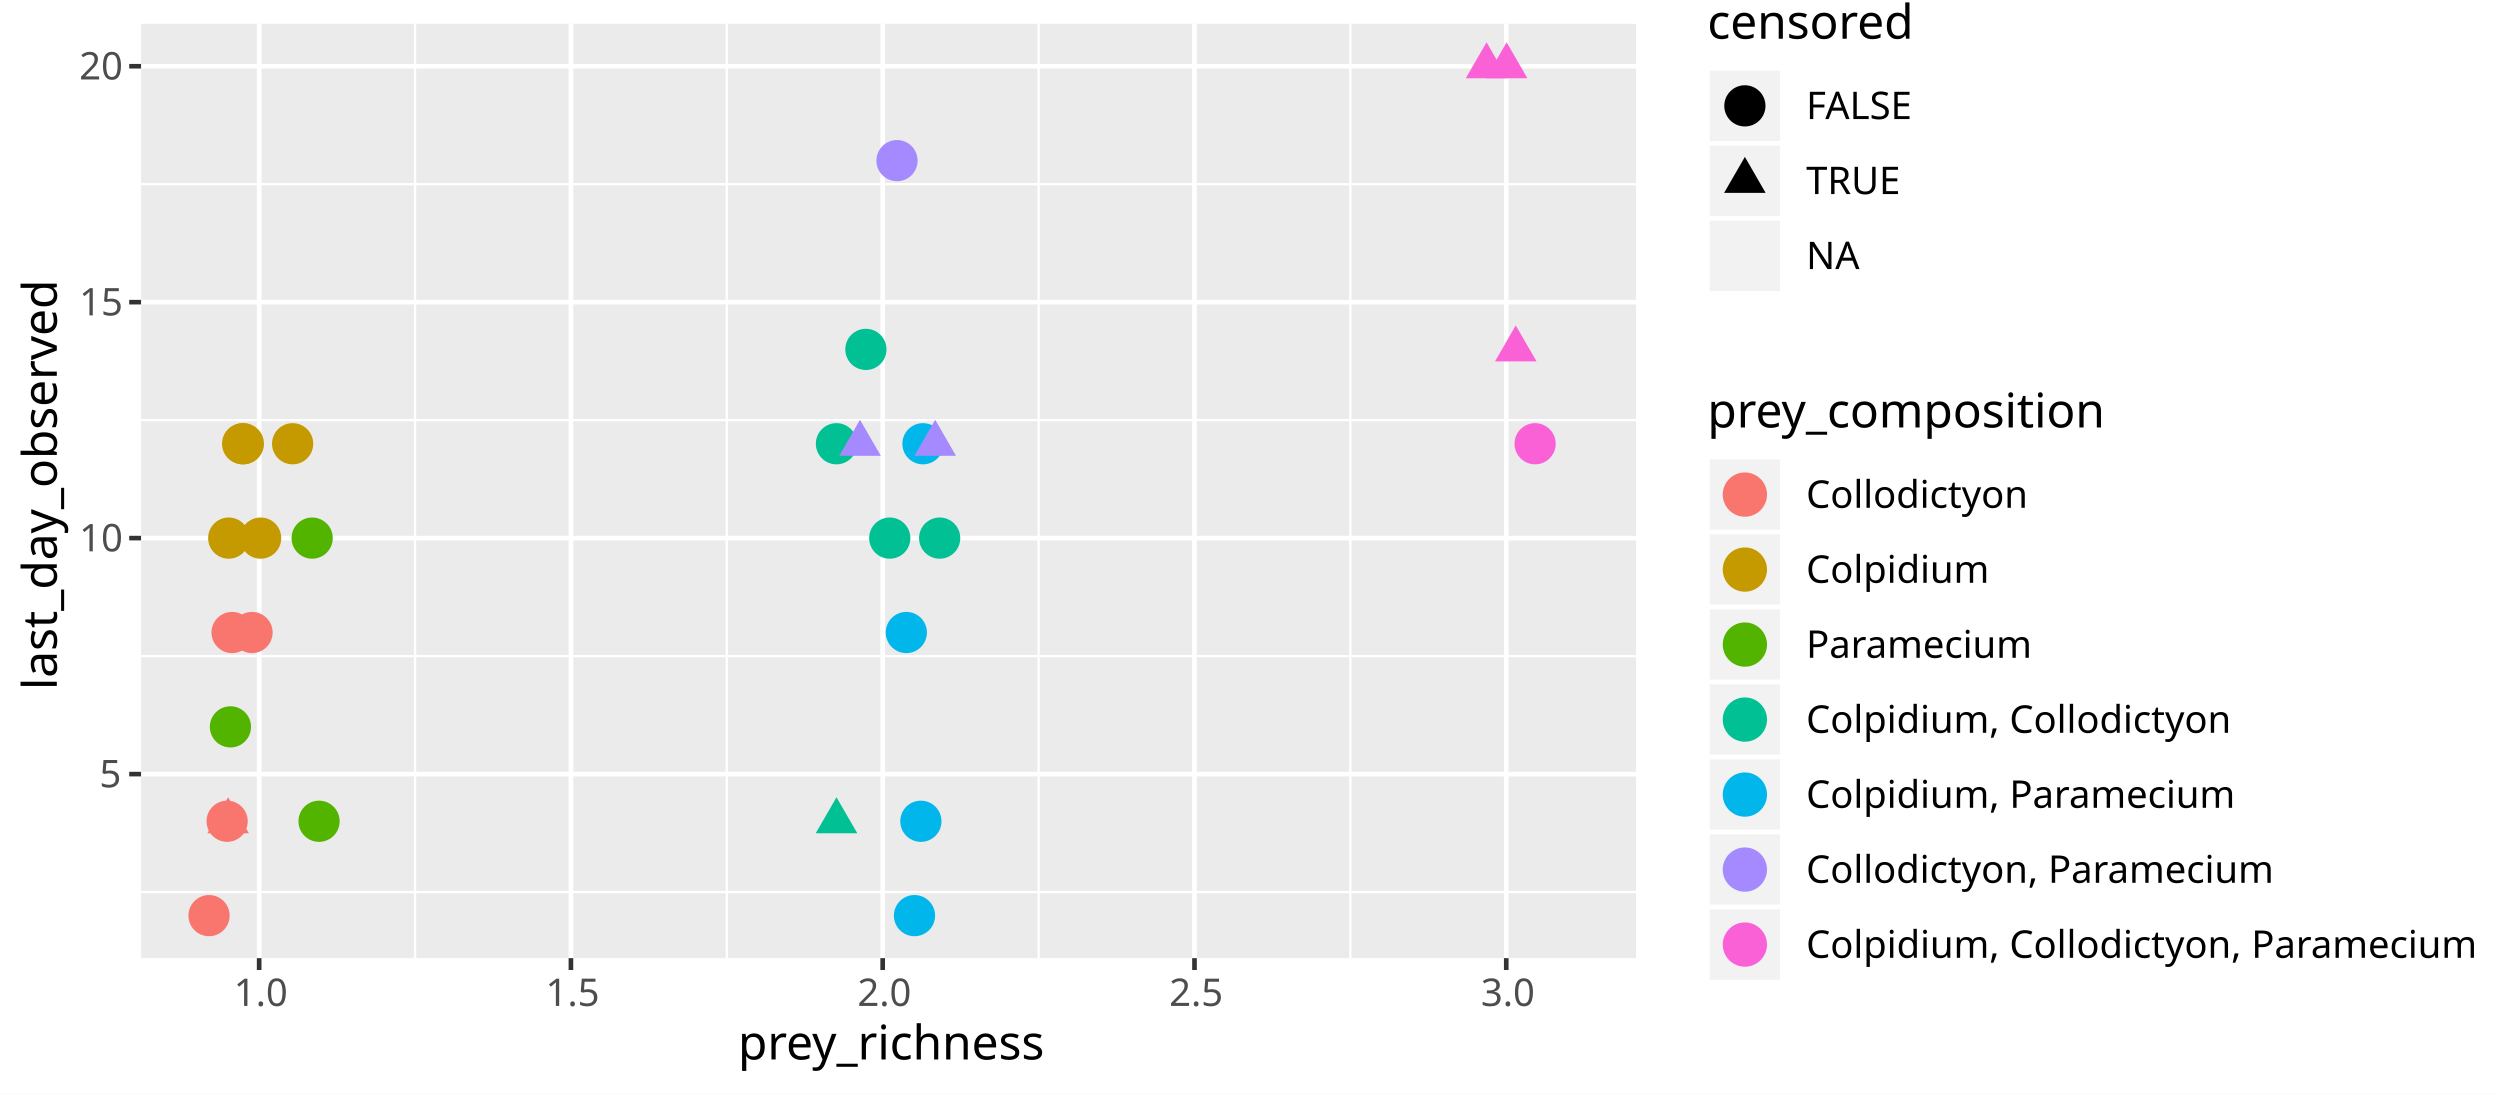
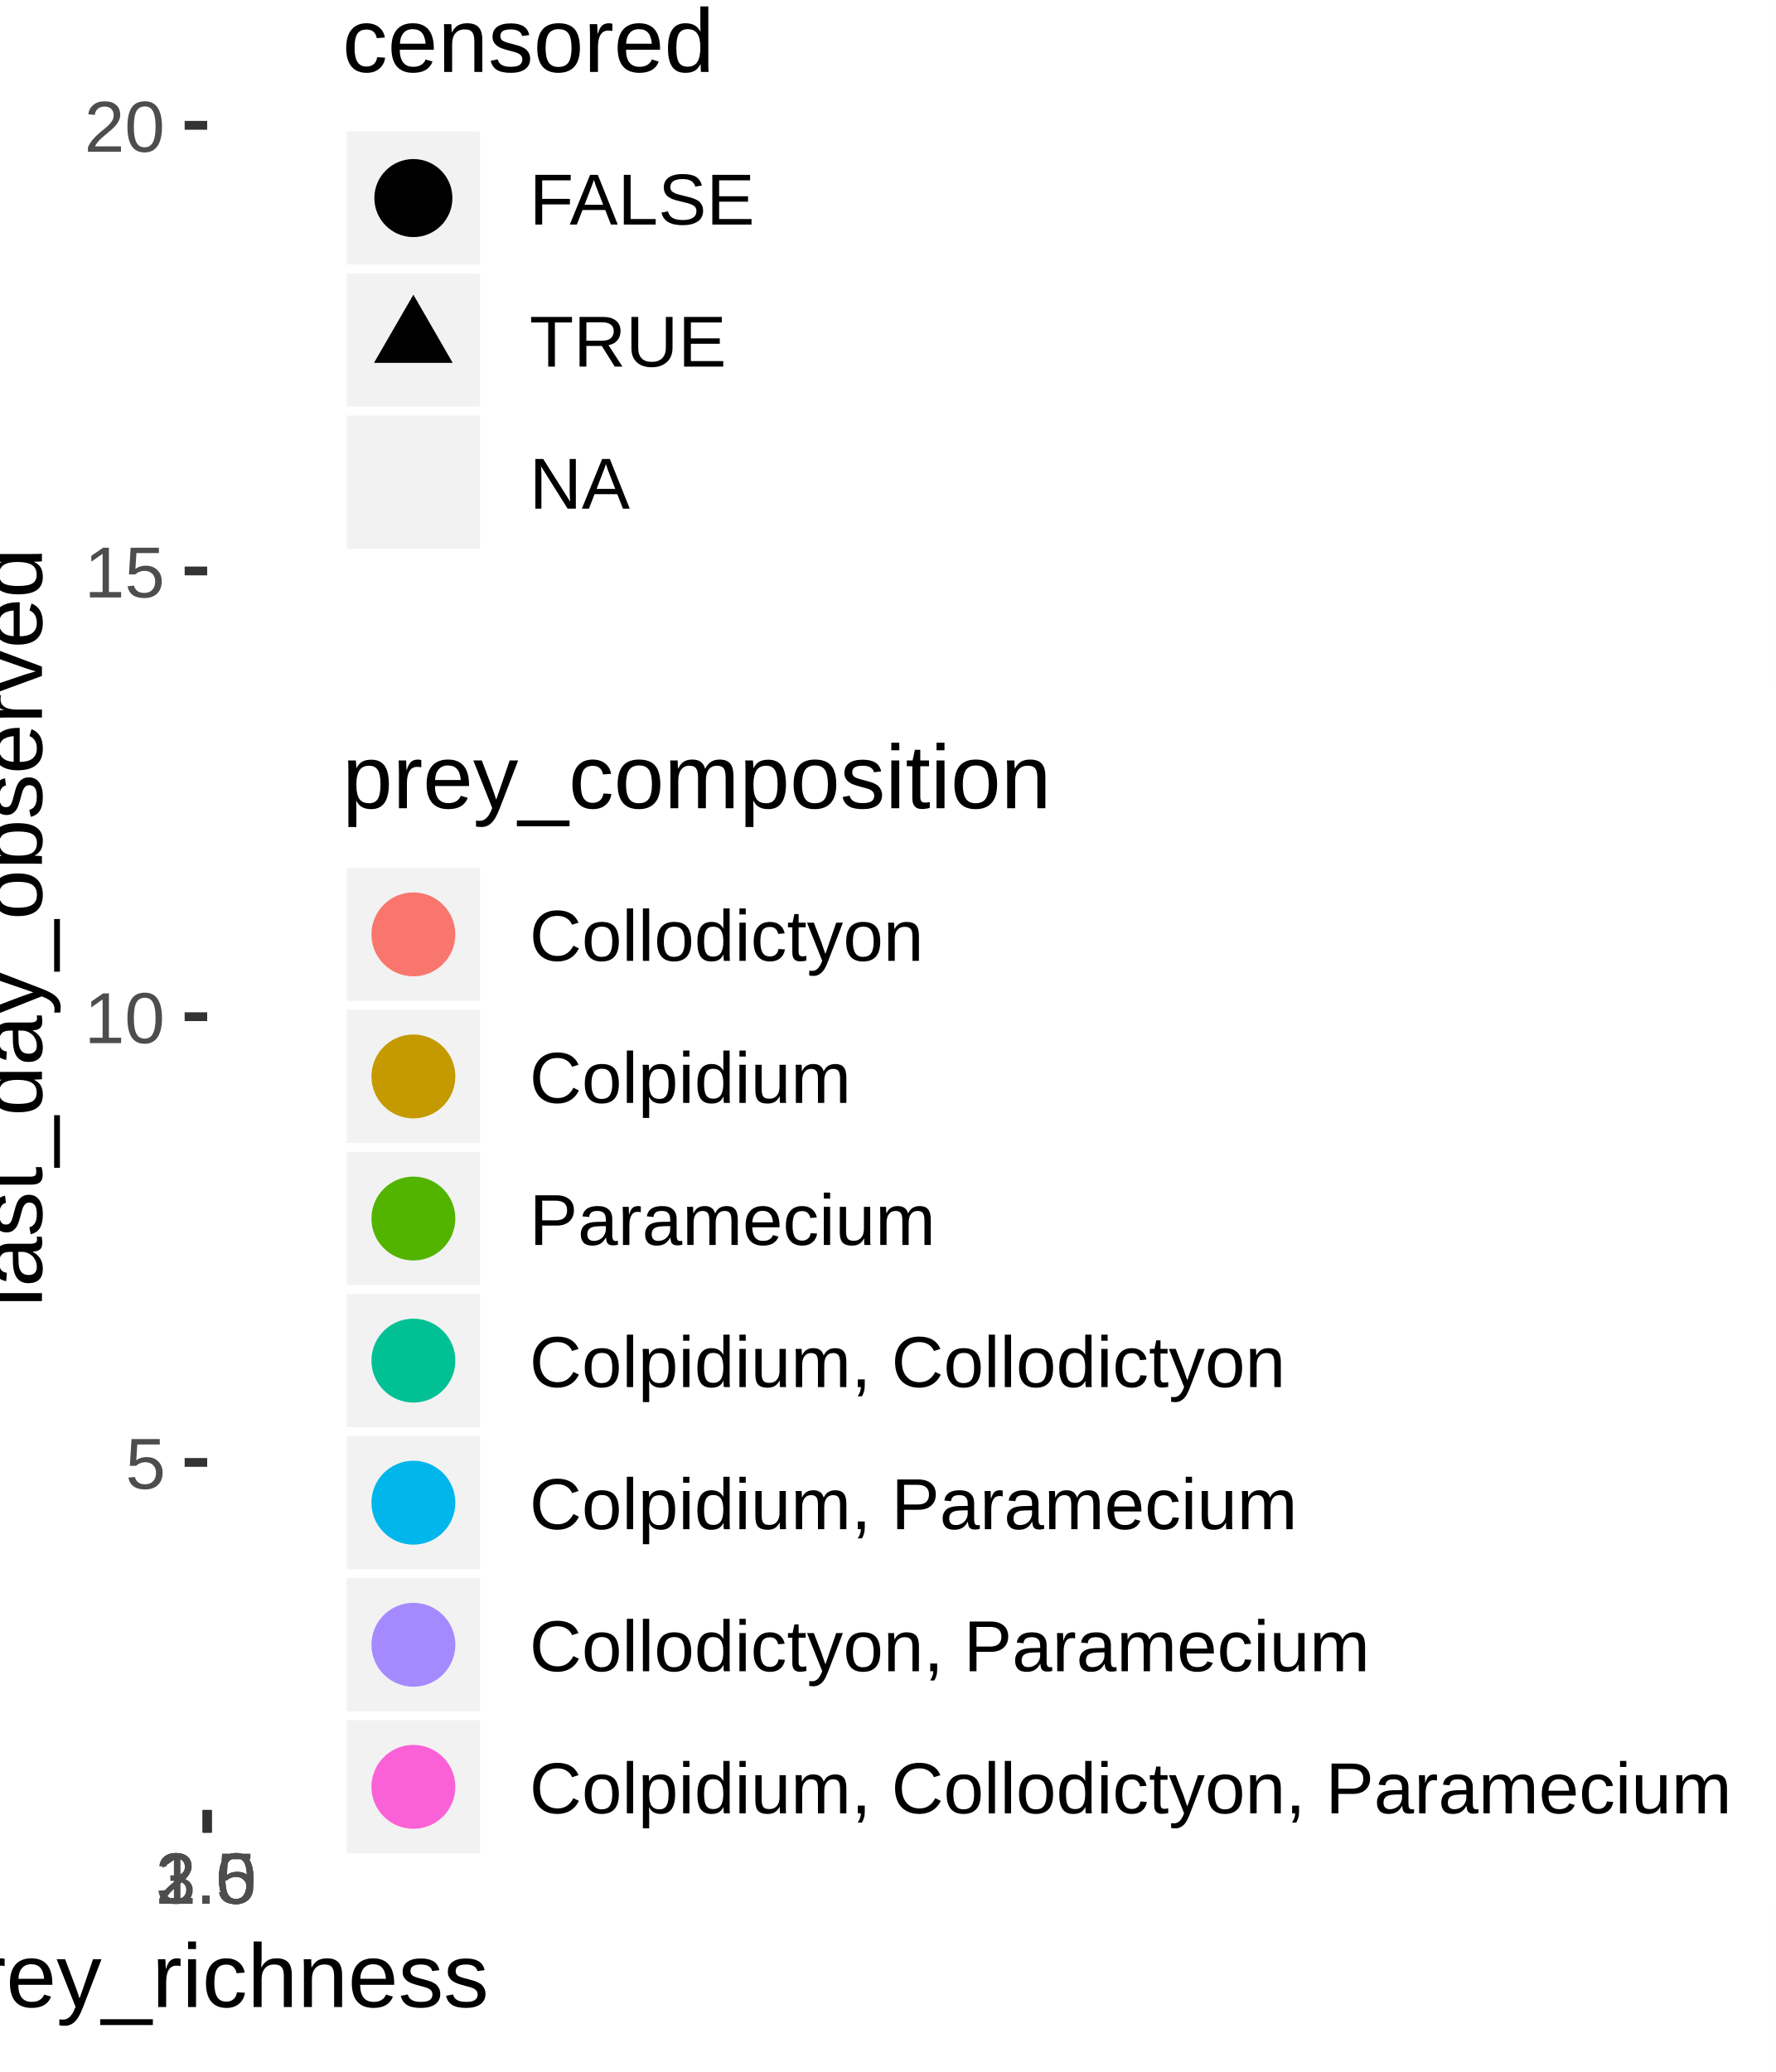
- <svg xmlns="http://www.w3.org/2000/svg" viewBox="0 0 576.00 252.00">
+ <svg xmlns="http://www.w3.org/2000/svg" viewBox="0 0 216.00 252.00">
  <defs>
    <style type="text/css">
    line, polyline, polygon, path, rect, circle {
      fill: none;
      stroke: #000000;
      stroke-linecap: round;
      stroke-linejoin: round;
      stroke-miterlimit: 10.00;
    }
  </style>
  </defs>
  <rect width="100%" height="100%" style="stroke: none; fill: #FFFFFF;" />
-   <rect x="0.00" y="0.00" width="576.00" height="252.00" style="stroke-width: 1.07; stroke: none;" />
+   <rect x="-8.26" y="0.00" width="232.52" height="252.00" style="stroke-width: 1.07; stroke: none;" />
  <defs>
-     <clipPath id="cpMzIuNTB8Mzc2Ljk0fDIyMC43NXw1LjQ4">
-       <rect x="32.50" y="5.48" width="344.43" height="215.27" />
+     <clipPath id="cpMjUuMjB8MjUuMjB8MjIwLjE0fDUuNDg=">
+       <rect x="25.20" y="5.48" width="0.00" height="214.66" />
    </clipPath>
  </defs>
-   <rect x="32.50" y="5.48" width="344.43" height="215.27" style="stroke-width: 1.07; stroke: none; fill: #EBEBEB;" clip-path="url(#cpMzIuNTB8Mzc2Ljk0fDIyMC43NXw1LjQ4)" />
-   <polyline points="32.50,205.53 376.94,205.53 " style="stroke-width: 0.53; stroke: #FFFFFF; stroke-linecap: butt;" clip-path="url(#cpMzIuNTB8Mzc2Ljk0fDIyMC43NXw1LjQ4)" />
-   <polyline points="32.50,151.17 376.94,151.17 " style="stroke-width: 0.53; stroke: #FFFFFF; stroke-linecap: butt;" clip-path="url(#cpMzIuNTB8Mzc2Ljk0fDIyMC43NXw1LjQ4)" />
-   <polyline points="32.50,96.80 376.94,96.80 " style="stroke-width: 0.53; stroke: #FFFFFF; stroke-linecap: butt;" clip-path="url(#cpMzIuNTB8Mzc2Ljk0fDIyMC43NXw1LjQ4)" />
-   <polyline points="32.50,42.44 376.94,42.44 " style="stroke-width: 0.53; stroke: #FFFFFF; stroke-linecap: butt;" clip-path="url(#cpMzIuNTB8Mzc2Ljk0fDIyMC43NXw1LjQ4)" />
-   <polyline points="95.63,220.75 95.63,5.48 " style="stroke-width: 0.53; stroke: #FFFFFF; stroke-linecap: butt;" clip-path="url(#cpMzIuNTB8Mzc2Ljk0fDIyMC43NXw1LjQ4)" />
-   <polyline points="167.46,220.75 167.46,5.48 " style="stroke-width: 0.53; stroke: #FFFFFF; stroke-linecap: butt;" clip-path="url(#cpMzIuNTB8Mzc2Ljk0fDIyMC43NXw1LjQ4)" />
-   <polyline points="239.29,220.75 239.29,5.48 " style="stroke-width: 0.53; stroke: #FFFFFF; stroke-linecap: butt;" clip-path="url(#cpMzIuNTB8Mzc2Ljk0fDIyMC43NXw1LjQ4)" />
-   <polyline points="311.12,220.75 311.12,5.48 " style="stroke-width: 0.53; stroke: #FFFFFF; stroke-linecap: butt;" clip-path="url(#cpMzIuNTB8Mzc2Ljk0fDIyMC43NXw1LjQ4)" />
-   <polyline points="32.50,178.35 376.94,178.35 " style="stroke-width: 1.07; stroke: #FFFFFF; stroke-linecap: butt;" clip-path="url(#cpMzIuNTB8Mzc2Ljk0fDIyMC43NXw1LjQ4)" />
-   <polyline points="32.50,123.98 376.94,123.98 " style="stroke-width: 1.07; stroke: #FFFFFF; stroke-linecap: butt;" clip-path="url(#cpMzIuNTB8Mzc2Ljk0fDIyMC43NXw1LjQ4)" />
-   <polyline points="32.50,69.62 376.94,69.62 " style="stroke-width: 1.07; stroke: #FFFFFF; stroke-linecap: butt;" clip-path="url(#cpMzIuNTB8Mzc2Ljk0fDIyMC43NXw1LjQ4)" />
-   <polyline points="32.50,15.26 376.94,15.26 " style="stroke-width: 1.07; stroke: #FFFFFF; stroke-linecap: butt;" clip-path="url(#cpMzIuNTB8Mzc2Ljk0fDIyMC43NXw1LjQ4)" />
-   <polyline points="59.71,220.75 59.71,5.48 " style="stroke-width: 1.07; stroke: #FFFFFF; stroke-linecap: butt;" clip-path="url(#cpMzIuNTB8Mzc2Ljk0fDIyMC43NXw1LjQ4)" />
-   <polyline points="131.54,220.75 131.54,5.48 " style="stroke-width: 1.07; stroke: #FFFFFF; stroke-linecap: butt;" clip-path="url(#cpMzIuNTB8Mzc2Ljk0fDIyMC43NXw1LjQ4)" />
-   <polyline points="203.37,220.75 203.37,5.48 " style="stroke-width: 1.07; stroke: #FFFFFF; stroke-linecap: butt;" clip-path="url(#cpMzIuNTB8Mzc2Ljk0fDIyMC43NXw1LjQ4)" />
-   <polyline points="275.21,220.75 275.21,5.48 " style="stroke-width: 1.07; stroke: #FFFFFF; stroke-linecap: butt;" clip-path="url(#cpMzIuNTB8Mzc2Ljk0fDIyMC43NXw1LjQ4)" />
-   <polyline points="347.04,220.75 347.04,5.48 " style="stroke-width: 1.07; stroke: #FFFFFF; stroke-linecap: butt;" clip-path="url(#cpMzIuNTB8Mzc2Ljk0fDIyMC43NXw1LjQ4)" />
-   <circle cx="53.47" cy="145.73" r="3.56pt" style="stroke-width: 0.71; stroke: none; fill: #F8766D;" clip-path="url(#cpMzIuNTB8Mzc2Ljk0fDIyMC43NXw1LjQ4)" />
-   <circle cx="58.07" cy="145.73" r="3.56pt" style="stroke-width: 0.71; stroke: none; fill: #F8766D;" clip-path="url(#cpMzIuNTB8Mzc2Ljk0fDIyMC43NXw1LjQ4)" />
-   <circle cx="52.33" cy="189.22" r="3.56pt" style="stroke-width: 0.71; stroke: none; fill: #F8766D;" clip-path="url(#cpMzIuNTB8Mzc2Ljk0fDIyMC43NXw1LjQ4)" />
-   <circle cx="48.16" cy="210.96" r="3.56pt" style="stroke-width: 0.71; stroke: none; fill: #F8766D;" clip-path="url(#cpMzIuNTB8Mzc2Ljk0fDIyMC43NXw1LjQ4)" />
-   <polygon points="52.56,183.69 57.34,191.98 47.77,191.98 " style="stroke-width: 0.71; stroke: none; fill: #F8766D;" clip-path="url(#cpMzIuNTB8Mzc2Ljk0fDIyMC43NXw1LjQ4)" />
-   <circle cx="52.70" cy="123.98" r="3.56pt" style="stroke-width: 0.71; stroke: none; fill: #C49A00;" clip-path="url(#cpMzIuNTB8Mzc2Ljk0fDIyMC43NXw1LjQ4)" />
-   <circle cx="60.05" cy="123.98" r="3.56pt" style="stroke-width: 0.71; stroke: none; fill: #C49A00;" clip-path="url(#cpMzIuNTB8Mzc2Ljk0fDIyMC43NXw1LjQ4)" />
-   <circle cx="67.42" cy="102.24" r="3.56pt" style="stroke-width: 0.71; stroke: none; fill: #C49A00;" clip-path="url(#cpMzIuNTB8Mzc2Ljk0fDIyMC43NXw1LjQ4)" />
-   <circle cx="56.07" cy="102.24" r="3.56pt" style="stroke-width: 0.71; stroke: none; fill: #C49A00;" clip-path="url(#cpMzIuNTB8Mzc2Ljk0fDIyMC43NXw1LjQ4)" />
-   <circle cx="55.90" cy="102.24" r="3.56pt" style="stroke-width: 0.71; stroke: none; fill: #C49A00;" clip-path="url(#cpMzIuNTB8Mzc2Ljk0fDIyMC43NXw1LjQ4)" />
-   <circle cx="73.51" cy="189.22" r="3.56pt" style="stroke-width: 0.71; stroke: none; fill: #53B400;" clip-path="url(#cpMzIuNTB8Mzc2Ljk0fDIyMC43NXw1LjQ4)" />
-   <circle cx="53.09" cy="167.47" r="3.56pt" style="stroke-width: 0.71; stroke: none; fill: #53B400;" clip-path="url(#cpMzIuNTB8Mzc2Ljk0fDIyMC43NXw1LjQ4)" />
-   <circle cx="71.92" cy="123.98" r="3.56pt" style="stroke-width: 0.71; stroke: none; fill: #53B400;" clip-path="url(#cpMzIuNTB8Mzc2Ljk0fDIyMC43NXw1LjQ4)" />
-   <circle cx="216.50" cy="123.98" r="3.56pt" style="stroke-width: 0.71; stroke: none; fill: #00C094;" clip-path="url(#cpMzIuNTB8Mzc2Ljk0fDIyMC43NXw1LjQ4)" />
-   <circle cx="205.00" cy="123.98" r="3.56pt" style="stroke-width: 0.71; stroke: none; fill: #00C094;" clip-path="url(#cpMzIuNTB8Mzc2Ljk0fDIyMC43NXw1LjQ4)" />
-   <polygon points="192.73,183.69 197.52,191.98 187.94,191.98 " style="stroke-width: 0.71; stroke: none; fill: #00C094;" clip-path="url(#cpMzIuNTB8Mzc2Ljk0fDIyMC43NXw1LjQ4)" />
-   <circle cx="199.50" cy="80.50" r="3.56pt" style="stroke-width: 0.71; stroke: none; fill: #00C094;" clip-path="url(#cpMzIuNTB8Mzc2Ljk0fDIyMC43NXw1LjQ4)" />
-   <circle cx="192.72" cy="102.24" r="3.56pt" style="stroke-width: 0.71; stroke: none; fill: #00C094;" clip-path="url(#cpMzIuNTB8Mzc2Ljk0fDIyMC43NXw1LjQ4)" />
-   <circle cx="208.82" cy="145.73" r="3.56pt" style="stroke-width: 0.71; stroke: none; fill: #00B6EB;" clip-path="url(#cpMzIuNTB8Mzc2Ljk0fDIyMC43NXw1LjQ4)" />
-   <circle cx="212.17" cy="189.22" r="3.56pt" style="stroke-width: 0.71; stroke: none; fill: #00B6EB;" clip-path="url(#cpMzIuNTB8Mzc2Ljk0fDIyMC43NXw1LjQ4)" />
-   <circle cx="210.70" cy="210.96" r="3.56pt" style="stroke-width: 0.71; stroke: none; fill: #00B6EB;" clip-path="url(#cpMzIuNTB8Mzc2Ljk0fDIyMC43NXw1LjQ4)" />
-   <circle cx="212.65" cy="102.24" r="3.56pt" style="stroke-width: 0.71; stroke: none; fill: #00B6EB;" clip-path="url(#cpMzIuNTB8Mzc2Ljk0fDIyMC43NXw1LjQ4)" />
-   <polygon points="198.15,96.71 202.94,105.01 193.36,105.01 " style="stroke-width: 0.71; stroke: none; fill: #A58AFF;" clip-path="url(#cpMzIuNTB8Mzc2Ljk0fDIyMC43NXw1LjQ4)" />
-   <polygon points="215.47,96.71 220.26,105.01 210.68,105.01 " style="stroke-width: 0.71; stroke: none; fill: #A58AFF;" clip-path="url(#cpMzIuNTB8Mzc2Ljk0fDIyMC43NXw1LjQ4)" />
-   <circle cx="206.67" cy="37.01" r="3.56pt" style="stroke-width: 0.71; stroke: none; fill: #A58AFF;" clip-path="url(#cpMzIuNTB8Mzc2Ljk0fDIyMC43NXw1LjQ4)" />
-   <circle cx="353.69" cy="102.24" r="3.56pt" style="stroke-width: 0.71; stroke: none; fill: #FB61D7;" clip-path="url(#cpMzIuNTB8Mzc2Ljk0fDIyMC43NXw1LjQ4)" />
-   <polygon points="349.23,74.97 354.02,83.26 344.45,83.26 " style="stroke-width: 0.71; stroke: none; fill: #FB61D7;" clip-path="url(#cpMzIuNTB8Mzc2Ljk0fDIyMC43NXw1LjQ4)" />
-   <polygon points="342.50,9.74 347.29,18.03 337.71,18.03 " style="stroke-width: 0.71; stroke: none; fill: #FB61D7;" clip-path="url(#cpMzIuNTB8Mzc2Ljk0fDIyMC43NXw1LjQ4)" />
-   <polygon points="347.13,9.74 351.92,18.03 342.34,18.03 " style="stroke-width: 0.71; stroke: none; fill: #FB61D7;" clip-path="url(#cpMzIuNTB8Mzc2Ljk0fDIyMC43NXw1LjQ4)" />
+   <rect x="25.20" y="5.48" width="0.00" height="214.66" style="stroke-width: 1.07; stroke: none; fill: #EBEBEB;" clip-path="url(#cpMjUuMjB8MjUuMjB8MjIwLjE0fDUuNDg=)" />
+   <polyline points="25.20,204.96 25.20,204.96 " style="stroke-width: 0.53; stroke: #FFFFFF; stroke-linecap: butt;" clip-path="url(#cpMjUuMjB8MjUuMjB8MjIwLjE0fDUuNDg=)" />
+   <polyline points="25.20,150.75 25.20,150.75 " style="stroke-width: 0.53; stroke: #FFFFFF; stroke-linecap: butt;" clip-path="url(#cpMjUuMjB8MjUuMjB8MjIwLjE0fDUuNDg=)" />
+   <polyline points="25.20,96.55 25.20,96.55 " style="stroke-width: 0.53; stroke: #FFFFFF; stroke-linecap: butt;" clip-path="url(#cpMjUuMjB8MjUuMjB8MjIwLjE0fDUuNDg=)" />
+   <polyline points="25.20,42.34 25.20,42.34 " style="stroke-width: 0.53; stroke: #FFFFFF; stroke-linecap: butt;" clip-path="url(#cpMjUuMjB8MjUuMjB8MjIwLjE0fDUuNDg=)" />
+   <polyline points="25.20,220.14 25.20,5.48 " style="stroke-width: 0.53; stroke: #FFFFFF; stroke-linecap: butt;" clip-path="url(#cpMjUuMjB8MjUuMjB8MjIwLjE0fDUuNDg=)" />
+   <polyline points="25.20,220.14 25.20,5.48 " style="stroke-width: 0.53; stroke: #FFFFFF; stroke-linecap: butt;" clip-path="url(#cpMjUuMjB8MjUuMjB8MjIwLjE0fDUuNDg=)" />
+   <polyline points="25.20,220.14 25.20,5.48 " style="stroke-width: 0.53; stroke: #FFFFFF; stroke-linecap: butt;" clip-path="url(#cpMjUuMjB8MjUuMjB8MjIwLjE0fDUuNDg=)" />
+   <polyline points="25.20,220.14 25.20,5.48 " style="stroke-width: 0.53; stroke: #FFFFFF; stroke-linecap: butt;" clip-path="url(#cpMjUuMjB8MjUuMjB8MjIwLjE0fDUuNDg=)" />
+   <polyline points="25.20,177.86 25.20,177.86 " style="stroke-width: 1.07; stroke: #FFFFFF; stroke-linecap: butt;" clip-path="url(#cpMjUuMjB8MjUuMjB8MjIwLjE0fDUuNDg=)" />
+   <polyline points="25.20,123.65 25.20,123.65 " style="stroke-width: 1.07; stroke: #FFFFFF; stroke-linecap: butt;" clip-path="url(#cpMjUuMjB8MjUuMjB8MjIwLjE0fDUuNDg=)" />
+   <polyline points="25.20,69.44 25.20,69.44 " style="stroke-width: 1.07; stroke: #FFFFFF; stroke-linecap: butt;" clip-path="url(#cpMjUuMjB8MjUuMjB8MjIwLjE0fDUuNDg=)" />
+   <polyline points="25.20,15.24 25.20,15.24 " style="stroke-width: 1.07; stroke: #FFFFFF; stroke-linecap: butt;" clip-path="url(#cpMjUuMjB8MjUuMjB8MjIwLjE0fDUuNDg=)" />
+   <polyline points="25.20,220.14 25.20,5.48 " style="stroke-width: 1.07; stroke: #FFFFFF; stroke-linecap: butt;" clip-path="url(#cpMjUuMjB8MjUuMjB8MjIwLjE0fDUuNDg=)" />
+   <polyline points="25.20,220.14 25.20,5.48 " style="stroke-width: 1.07; stroke: #FFFFFF; stroke-linecap: butt;" clip-path="url(#cpMjUuMjB8MjUuMjB8MjIwLjE0fDUuNDg=)" />
+   <polyline points="25.20,220.14 25.20,5.48 " style="stroke-width: 1.07; stroke: #FFFFFF; stroke-linecap: butt;" clip-path="url(#cpMjUuMjB8MjUuMjB8MjIwLjE0fDUuNDg=)" />
+   <polyline points="25.20,220.14 25.20,5.48 " style="stroke-width: 1.07; stroke: #FFFFFF; stroke-linecap: butt;" clip-path="url(#cpMjUuMjB8MjUuMjB8MjIwLjE0fDUuNDg=)" />
+   <polyline points="25.20,220.14 25.20,5.48 " style="stroke-width: 1.07; stroke: #FFFFFF; stroke-linecap: butt;" clip-path="url(#cpMjUuMjB8MjUuMjB8MjIwLjE0fDUuNDg=)" />
+   <circle cx="25.20" cy="145.33" r="3.56pt" style="stroke-width: 0.71; stroke: none; fill: #F8766D;" clip-path="url(#cpMjUuMjB8MjUuMjB8MjIwLjE0fDUuNDg=)" />
+   <circle cx="25.20" cy="145.33" r="3.56pt" style="stroke-width: 0.71; stroke: none; fill: #F8766D;" clip-path="url(#cpMjUuMjB8MjUuMjB8MjIwLjE0fDUuNDg=)" />
+   <circle cx="25.20" cy="188.70" r="3.56pt" style="stroke-width: 0.71; stroke: none; fill: #F8766D;" clip-path="url(#cpMjUuMjB8MjUuMjB8MjIwLjE0fDUuNDg=)" />
+   <circle cx="25.20" cy="210.38" r="3.56pt" style="stroke-width: 0.71; stroke: none; fill: #F8766D;" clip-path="url(#cpMjUuMjB8MjUuMjB8MjIwLjE0fDUuNDg=)" />
+   <polygon points="25.20,183.17 29.99,191.46 20.41,191.46 " style="stroke-width: 0.71; stroke: none; fill: #F8766D;" clip-path="url(#cpMjUuMjB8MjUuMjB8MjIwLjE0fDUuNDg=)" />
+   <circle cx="25.20" cy="123.65" r="3.56pt" style="stroke-width: 0.71; stroke: none; fill: #C49A00;" clip-path="url(#cpMjUuMjB8MjUuMjB8MjIwLjE0fDUuNDg=)" />
+   <circle cx="25.20" cy="123.65" r="3.56pt" style="stroke-width: 0.71; stroke: none; fill: #C49A00;" clip-path="url(#cpMjUuMjB8MjUuMjB8MjIwLjE0fDUuNDg=)" />
+   <circle cx="25.20" cy="101.97" r="3.56pt" style="stroke-width: 0.71; stroke: none; fill: #C49A00;" clip-path="url(#cpMjUuMjB8MjUuMjB8MjIwLjE0fDUuNDg=)" />
+   <circle cx="25.20" cy="101.97" r="3.56pt" style="stroke-width: 0.71; stroke: none; fill: #C49A00;" clip-path="url(#cpMjUuMjB8MjUuMjB8MjIwLjE0fDUuNDg=)" />
+   <circle cx="25.20" cy="101.97" r="3.56pt" style="stroke-width: 0.71; stroke: none; fill: #C49A00;" clip-path="url(#cpMjUuMjB8MjUuMjB8MjIwLjE0fDUuNDg=)" />
+   <circle cx="25.20" cy="188.70" r="3.56pt" style="stroke-width: 0.71; stroke: none; fill: #53B400;" clip-path="url(#cpMjUuMjB8MjUuMjB8MjIwLjE0fDUuNDg=)" />
+   <circle cx="25.20" cy="167.01" r="3.56pt" style="stroke-width: 0.71; stroke: none; fill: #53B400;" clip-path="url(#cpMjUuMjB8MjUuMjB8MjIwLjE0fDUuNDg=)" />
+   <circle cx="25.20" cy="123.65" r="3.56pt" style="stroke-width: 0.71; stroke: none; fill: #53B400;" clip-path="url(#cpMjUuMjB8MjUuMjB8MjIwLjE0fDUuNDg=)" />
+   <circle cx="25.20" cy="123.65" r="3.56pt" style="stroke-width: 0.71; stroke: none; fill: #00C094;" clip-path="url(#cpMjUuMjB8MjUuMjB8MjIwLjE0fDUuNDg=)" />
+   <circle cx="25.20" cy="123.65" r="3.56pt" style="stroke-width: 0.71; stroke: none; fill: #00C094;" clip-path="url(#cpMjUuMjB8MjUuMjB8MjIwLjE0fDUuNDg=)" />
+   <polygon points="25.20,183.17 29.99,191.46 20.41,191.46 " style="stroke-width: 0.71; stroke: none; fill: #00C094;" clip-path="url(#cpMjUuMjB8MjUuMjB8MjIwLjE0fDUuNDg=)" />
+   <circle cx="25.20" cy="80.28" r="3.56pt" style="stroke-width: 0.71; stroke: none; fill: #00C094;" clip-path="url(#cpMjUuMjB8MjUuMjB8MjIwLjE0fDUuNDg=)" />
+   <circle cx="25.20" cy="101.97" r="3.56pt" style="stroke-width: 0.71; stroke: none; fill: #00C094;" clip-path="url(#cpMjUuMjB8MjUuMjB8MjIwLjE0fDUuNDg=)" />
+   <circle cx="25.20" cy="145.33" r="3.56pt" style="stroke-width: 0.71; stroke: none; fill: #00B6EB;" clip-path="url(#cpMjUuMjB8MjUuMjB8MjIwLjE0fDUuNDg=)" />
+   <circle cx="25.20" cy="188.70" r="3.56pt" style="stroke-width: 0.71; stroke: none; fill: #00B6EB;" clip-path="url(#cpMjUuMjB8MjUuMjB8MjIwLjE0fDUuNDg=)" />
+   <circle cx="25.20" cy="210.38" r="3.56pt" style="stroke-width: 0.71; stroke: none; fill: #00B6EB;" clip-path="url(#cpMjUuMjB8MjUuMjB8MjIwLjE0fDUuNDg=)" />
+   <circle cx="25.20" cy="101.97" r="3.56pt" style="stroke-width: 0.71; stroke: none; fill: #00B6EB;" clip-path="url(#cpMjUuMjB8MjUuMjB8MjIwLjE0fDUuNDg=)" />
+   <polygon points="25.20,96.44 29.99,104.73 20.41,104.73 " style="stroke-width: 0.71; stroke: none; fill: #A58AFF;" clip-path="url(#cpMjUuMjB8MjUuMjB8MjIwLjE0fDUuNDg=)" />
+   <polygon points="25.20,96.44 29.99,104.73 20.41,104.73 " style="stroke-width: 0.71; stroke: none; fill: #A58AFF;" clip-path="url(#cpMjUuMjB8MjUuMjB8MjIwLjE0fDUuNDg=)" />
+   <circle cx="25.20" cy="36.92" r="3.56pt" style="stroke-width: 0.71; stroke: none; fill: #A58AFF;" clip-path="url(#cpMjUuMjB8MjUuMjB8MjIwLjE0fDUuNDg=)" />
+   <circle cx="25.20" cy="101.97" r="3.56pt" style="stroke-width: 0.71; stroke: none; fill: #FB61D7;" clip-path="url(#cpMjUuMjB8MjUuMjB8MjIwLjE0fDUuNDg=)" />
+   <polygon points="25.20,74.76 29.99,83.05 20.41,83.05 " style="stroke-width: 0.71; stroke: none; fill: #FB61D7;" clip-path="url(#cpMjUuMjB8MjUuMjB8MjIwLjE0fDUuNDg=)" />
+   <polygon points="25.20,9.71 29.99,18.00 20.41,18.00 " style="stroke-width: 0.71; stroke: none; fill: #FB61D7;" clip-path="url(#cpMjUuMjB8MjUuMjB8MjIwLjE0fDUuNDg=)" />
+   <polygon points="25.20,9.71 29.99,18.00 20.41,18.00 " style="stroke-width: 0.71; stroke: none; fill: #FB61D7;" clip-path="url(#cpMjUuMjB8MjUuMjB8MjIwLjE0fDUuNDg=)" />
  <defs>
-     <clipPath id="cpMC4wMHw1NzYuMDB8MjUyLjAwfDAuMDA=">
-       <rect x="0.00" y="0.00" width="576.00" height="252.00" />
+     <clipPath id="cpMC4wMHwyMTYuMDB8MjUyLjAwfDAuMDA=">
+       <rect x="0.00" y="0.00" width="216.00" height="252.00" />
    </clipPath>
  </defs>
-   <g clip-path="url(#cpMC4wMHw1NzYuMDB8MjUyLjAwfDAuMDA=)">
-     <text x="22.91" y="181.39" style="font-size: 8.80px; fill: #4D4D4D; font-family: Utopia;" textLength="4.66px" lengthAdjust="spacingAndGlyphs">5</text>
+   <g clip-path="url(#cpMC4wMHwyMTYuMDB8MjUyLjAwfDAuMDA=)">
+     <text x="15.26" y="181.07" style="font-size: 8.80px; fill: #4D4D4D; font-family: Arial;" textLength="5.01px" lengthAdjust="spacingAndGlyphs">5</text>
  </g>
-   <g clip-path="url(#cpMC4wMHw1NzYuMDB8MjUyLjAwfDAuMDA=)">
-     <text x="18.25" y="127.03" style="font-size: 8.80px; fill: #4D4D4D; font-family: Utopia;" textLength="9.32px" lengthAdjust="spacingAndGlyphs">10</text>
+   <g clip-path="url(#cpMC4wMHwyMTYuMDB8MjUyLjAwfDAuMDA=)">
+     <text x="10.26" y="126.87" style="font-size: 8.80px; fill: #4D4D4D; font-family: Arial;" textLength="10.01px" lengthAdjust="spacingAndGlyphs">10</text>
  </g>
-   <g clip-path="url(#cpMC4wMHw1NzYuMDB8MjUyLjAwfDAuMDA=)">
-     <text x="18.25" y="72.67" style="font-size: 8.80px; fill: #4D4D4D; font-family: Utopia;" textLength="9.32px" lengthAdjust="spacingAndGlyphs">15</text>
+   <g clip-path="url(#cpMC4wMHwyMTYuMDB8MjUyLjAwfDAuMDA=)">
+     <text x="10.26" y="72.66" style="font-size: 8.80px; fill: #4D4D4D; font-family: Arial;" textLength="10.01px" lengthAdjust="spacingAndGlyphs">15</text>
  </g>
-   <g clip-path="url(#cpMC4wMHw1NzYuMDB8MjUyLjAwfDAuMDA=)">
-     <text x="18.25" y="18.31" style="font-size: 8.80px; fill: #4D4D4D; font-family: Utopia;" textLength="9.32px" lengthAdjust="spacingAndGlyphs">20</text>
+   <g clip-path="url(#cpMC4wMHwyMTYuMDB8MjUyLjAwfDAuMDA=)">
+     <text x="10.26" y="18.46" style="font-size: 8.80px; fill: #4D4D4D; font-family: Arial;" textLength="10.01px" lengthAdjust="spacingAndGlyphs">20</text>
  </g>
-   <polyline points="29.77,178.35 32.50,178.35 " style="stroke-width: 1.07; stroke: #333333; stroke-linecap: butt;" clip-path="url(#cpMC4wMHw1NzYuMDB8MjUyLjAwfDAuMDA=)" />
-   <polyline points="29.77,123.98 32.50,123.98 " style="stroke-width: 1.07; stroke: #333333; stroke-linecap: butt;" clip-path="url(#cpMC4wMHw1NzYuMDB8MjUyLjAwfDAuMDA=)" />
-   <polyline points="29.77,69.62 32.50,69.62 " style="stroke-width: 1.07; stroke: #333333; stroke-linecap: butt;" clip-path="url(#cpMC4wMHw1NzYuMDB8MjUyLjAwfDAuMDA=)" />
-   <polyline points="29.77,15.26 32.50,15.26 " style="stroke-width: 1.07; stroke: #333333; stroke-linecap: butt;" clip-path="url(#cpMC4wMHw1NzYuMDB8MjUyLjAwfDAuMDA=)" />
-   <polyline points="59.71,223.49 59.71,220.75 " style="stroke-width: 1.07; stroke: #333333; stroke-linecap: butt;" clip-path="url(#cpMC4wMHw1NzYuMDB8MjUyLjAwfDAuMDA=)" />
-   <polyline points="131.54,223.49 131.54,220.75 " style="stroke-width: 1.07; stroke: #333333; stroke-linecap: butt;" clip-path="url(#cpMC4wMHw1NzYuMDB8MjUyLjAwfDAuMDA=)" />
-   <polyline points="203.37,223.49 203.37,220.75 " style="stroke-width: 1.07; stroke: #333333; stroke-linecap: butt;" clip-path="url(#cpMC4wMHw1NzYuMDB8MjUyLjAwfDAuMDA=)" />
-   <polyline points="275.21,223.49 275.21,220.75 " style="stroke-width: 1.07; stroke: #333333; stroke-linecap: butt;" clip-path="url(#cpMC4wMHw1NzYuMDB8MjUyLjAwfDAuMDA=)" />
-   <polyline points="347.04,223.49 347.04,220.75 " style="stroke-width: 1.07; stroke: #333333; stroke-linecap: butt;" clip-path="url(#cpMC4wMHw1NzYuMDB8MjUyLjAwfDAuMDA=)" />
-   <g clip-path="url(#cpMC4wMHw1NzYuMDB8MjUyLjAwfDAuMDA=)">
-     <text x="53.88" y="231.77" style="font-size: 8.80px; fill: #4D4D4D; font-family: Utopia;" textLength="11.66px" lengthAdjust="spacingAndGlyphs">1.0</text>
+   <polyline points="22.46,177.86 25.20,177.86 " style="stroke-width: 1.07; stroke: #333333; stroke-linecap: butt;" clip-path="url(#cpMC4wMHwyMTYuMDB8MjUyLjAwfDAuMDA=)" />
+   <polyline points="22.46,123.65 25.20,123.65 " style="stroke-width: 1.07; stroke: #333333; stroke-linecap: butt;" clip-path="url(#cpMC4wMHwyMTYuMDB8MjUyLjAwfDAuMDA=)" />
+   <polyline points="22.46,69.44 25.20,69.44 " style="stroke-width: 1.07; stroke: #333333; stroke-linecap: butt;" clip-path="url(#cpMC4wMHwyMTYuMDB8MjUyLjAwfDAuMDA=)" />
+   <polyline points="22.46,15.24 25.20,15.24 " style="stroke-width: 1.07; stroke: #333333; stroke-linecap: butt;" clip-path="url(#cpMC4wMHwyMTYuMDB8MjUyLjAwfDAuMDA=)" />
+   <polyline points="25.20,222.88 25.20,220.14 " style="stroke-width: 1.07; stroke: #333333; stroke-linecap: butt;" clip-path="url(#cpMC4wMHwyMTYuMDB8MjUyLjAwfDAuMDA=)" />
+   <polyline points="25.20,222.88 25.20,220.14 " style="stroke-width: 1.07; stroke: #333333; stroke-linecap: butt;" clip-path="url(#cpMC4wMHwyMTYuMDB8MjUyLjAwfDAuMDA=)" />
+   <polyline points="25.20,222.88 25.20,220.14 " style="stroke-width: 1.07; stroke: #333333; stroke-linecap: butt;" clip-path="url(#cpMC4wMHwyMTYuMDB8MjUyLjAwfDAuMDA=)" />
+   <polyline points="25.20,222.88 25.20,220.14 " style="stroke-width: 1.07; stroke: #333333; stroke-linecap: butt;" clip-path="url(#cpMC4wMHwyMTYuMDB8MjUyLjAwfDAuMDA=)" />
+   <polyline points="25.20,222.88 25.20,220.14 " style="stroke-width: 1.07; stroke: #333333; stroke-linecap: butt;" clip-path="url(#cpMC4wMHwyMTYuMDB8MjUyLjAwfDAuMDA=)" />
+   <g clip-path="url(#cpMC4wMHwyMTYuMDB8MjUyLjAwfDAuMDA=)">
+     <text x="18.94" y="231.51" style="font-size: 8.80px; fill: #4D4D4D; font-family: Arial;" textLength="12.51px" lengthAdjust="spacingAndGlyphs">1.0</text>
  </g>
-   <g clip-path="url(#cpMC4wMHw1NzYuMDB8MjUyLjAwfDAuMDA=)">
-     <text x="125.71" y="231.77" style="font-size: 8.80px; fill: #4D4D4D; font-family: Utopia;" textLength="11.66px" lengthAdjust="spacingAndGlyphs">1.5</text>
+   <g clip-path="url(#cpMC4wMHwyMTYuMDB8MjUyLjAwfDAuMDA=)">
+     <text x="18.94" y="231.51" style="font-size: 8.80px; fill: #4D4D4D; font-family: Arial;" textLength="12.51px" lengthAdjust="spacingAndGlyphs">1.5</text>
  </g>
-   <g clip-path="url(#cpMC4wMHw1NzYuMDB8MjUyLjAwfDAuMDA=)">
-     <text x="197.55" y="231.77" style="font-size: 8.80px; fill: #4D4D4D; font-family: Utopia;" textLength="11.66px" lengthAdjust="spacingAndGlyphs">2.0</text>
+   <g clip-path="url(#cpMC4wMHwyMTYuMDB8MjUyLjAwfDAuMDA=)">
+     <text x="18.94" y="231.51" style="font-size: 8.80px; fill: #4D4D4D; font-family: Arial;" textLength="12.51px" lengthAdjust="spacingAndGlyphs">2.0</text>
  </g>
-   <g clip-path="url(#cpMC4wMHw1NzYuMDB8MjUyLjAwfDAuMDA=)">
-     <text x="269.38" y="231.77" style="font-size: 8.80px; fill: #4D4D4D; font-family: Utopia;" textLength="11.66px" lengthAdjust="spacingAndGlyphs">2.5</text>
+   <g clip-path="url(#cpMC4wMHwyMTYuMDB8MjUyLjAwfDAuMDA=)">
+     <text x="18.94" y="231.51" style="font-size: 8.80px; fill: #4D4D4D; font-family: Arial;" textLength="12.51px" lengthAdjust="spacingAndGlyphs">2.5</text>
  </g>
-   <g clip-path="url(#cpMC4wMHw1NzYuMDB8MjUyLjAwfDAuMDA=)">
-     <text x="341.21" y="231.77" style="font-size: 8.80px; fill: #4D4D4D; font-family: Utopia;" textLength="11.66px" lengthAdjust="spacingAndGlyphs">3.0</text>
+   <g clip-path="url(#cpMC4wMHwyMTYuMDB8MjUyLjAwfDAuMDA=)">
+     <text x="18.94" y="231.51" style="font-size: 8.80px; fill: #4D4D4D; font-family: Arial;" textLength="12.51px" lengthAdjust="spacingAndGlyphs">3.0</text>
  </g>
-   <g clip-path="url(#cpMC4wMHw1NzYuMDB8MjUyLjAwfDAuMDA=)">
-     <text x="170.04" y="244.10" style="font-size: 11.00px; font-family: Utopia;" textLength="69.35px" lengthAdjust="spacingAndGlyphs">prey_richness</text>
+   <g clip-path="url(#cpMC4wMHwyMTYuMDB8MjUyLjAwfDAuMDA=)">
+     <text x="-9.04" y="244.10" style="font-size: 11.00px; font-family: Arial;" textLength="68.48px" lengthAdjust="spacingAndGlyphs">prey_richness</text>
  </g>
-   <g clip-path="url(#cpMC4wMHw1NzYuMDB8MjUyLjAwfDAuMDA=)">
-     <text transform="translate(13.09,158.98) rotate(-90)" style="font-size: 11.00px; font-family: Utopia;" textLength="91.73px" lengthAdjust="spacingAndGlyphs">last_day_observed</text>
+   <g clip-path="url(#cpMC4wMHwyMTYuMDB8MjUyLjAwfDAuMDA=)">
+     <text transform="translate(5.10,158.98) rotate(-90)" style="font-size: 11.00px; font-family: Arial;" textLength="92.34px" lengthAdjust="spacingAndGlyphs">last_day_observed</text>
  </g>
-   <rect x="387.90" y="-5.52" width="61.51" height="78.60" style="stroke-width: 1.07; stroke: none; fill: #FFFFFF;" clip-path="url(#cpMC4wMHw1NzYuMDB8MjUyLjAwfDAuMDA=)" />
-   <g clip-path="url(#cpMC4wMHw1NzYuMDB8MjUyLjAwfDAuMDA=)">
-     <text x="393.38" y="8.92" style="font-size: 11.00px; font-family: Utopia;" textLength="45.57px" lengthAdjust="spacingAndGlyphs">censored</text>
+   <rect x="36.16" y="-5.83" width="61.51" height="78.60" style="stroke-width: 1.07; stroke: none; fill: #FFFFFF;" clip-path="url(#cpMC4wMHwyMTYuMDB8MjUyLjAwfDAuMDA=)" />
+   <g clip-path="url(#cpMC4wMHwyMTYuMDB8MjUyLjAwfDAuMDA=)">
+     <text x="41.64" y="8.75" style="font-size: 11.00px; font-family: Arial;" textLength="45.25px" lengthAdjust="spacingAndGlyphs">censored</text>
  </g>
-   <rect x="393.38" y="15.75" width="17.28" height="17.28" style="stroke-width: 1.07; stroke: #FFFFFF; fill: #F2F2F2;" clip-path="url(#cpMC4wMHw1NzYuMDB8MjUyLjAwfDAuMDA=)" />
-   <circle cx="402.02" cy="24.39" r="3.56pt" style="stroke-width: 0.71; stroke: none; fill: #000000;" clip-path="url(#cpMC4wMHw1NzYuMDB8MjUyLjAwfDAuMDA=)" />
-   <rect x="393.38" y="33.03" width="17.28" height="17.28" style="stroke-width: 1.07; stroke: #FFFFFF; fill: #F2F2F2;" clip-path="url(#cpMC4wMHw1NzYuMDB8MjUyLjAwfDAuMDA=)" />
-   <polygon points="402.02,36.15 406.80,44.44 397.23,44.44 " style="stroke-width: 0.71; stroke: none; fill: #000000;" clip-path="url(#cpMC4wMHw1NzYuMDB8MjUyLjAwfDAuMDA=)" />
-   <rect x="393.38" y="50.31" width="17.28" height="17.28" style="stroke-width: 1.07; stroke: #FFFFFF; fill: #F2F2F2;" clip-path="url(#cpMC4wMHw1NzYuMDB8MjUyLjAwfDAuMDA=)" />
-   <g clip-path="url(#cpMC4wMHw1NzYuMDB8MjUyLjAwfDAuMDA=)">
-     <text x="416.14" y="27.44" style="font-size: 8.80px; font-family: Utopia;" textLength="25.77px" lengthAdjust="spacingAndGlyphs">FALSE</text>
+   <rect x="41.64" y="15.45" width="17.28" height="17.28" style="stroke-width: 1.07; stroke: #FFFFFF; fill: #F2F2F2;" clip-path="url(#cpMC4wMHwyMTYuMDB8MjUyLjAwfDAuMDA=)" />
+   <circle cx="50.28" cy="24.09" r="3.56pt" style="stroke-width: 0.71; stroke: none; fill: #000000;" clip-path="url(#cpMC4wMHwyMTYuMDB8MjUyLjAwfDAuMDA=)" />
+   <rect x="41.64" y="32.73" width="17.28" height="17.28" style="stroke-width: 1.07; stroke: #FFFFFF; fill: #F2F2F2;" clip-path="url(#cpMC4wMHwyMTYuMDB8MjUyLjAwfDAuMDA=)" />
+   <polygon points="50.28,35.84 55.06,44.13 45.49,44.13 " style="stroke-width: 0.71; stroke: none; fill: #000000;" clip-path="url(#cpMC4wMHwyMTYuMDB8MjUyLjAwfDAuMDA=)" />
+   <rect x="41.64" y="50.01" width="17.28" height="17.28" style="stroke-width: 1.07; stroke: #FFFFFF; fill: #F2F2F2;" clip-path="url(#cpMC4wMHwyMTYuMDB8MjUyLjAwfDAuMDA=)" />
+   <g clip-path="url(#cpMC4wMHwyMTYuMDB8MjUyLjAwfDAuMDA=)">
+     <text x="64.40" y="27.31" style="font-size: 8.80px; font-family: Arial;" textLength="28.51px" lengthAdjust="spacingAndGlyphs">FALSE</text>
  </g>
-   <g clip-path="url(#cpMC4wMHw1NzYuMDB8MjUyLjAwfDAuMDA=)">
-     <text x="416.14" y="44.72" style="font-size: 8.80px; font-family: Utopia;" textLength="23.42px" lengthAdjust="spacingAndGlyphs">TRUE</text>
+   <g clip-path="url(#cpMC4wMHwyMTYuMDB8MjUyLjAwfDAuMDA=)">
+     <text x="64.40" y="44.59" style="font-size: 8.80px; font-family: Arial;" textLength="24.50px" lengthAdjust="spacingAndGlyphs">TRUE</text>
  </g>
-   <g clip-path="url(#cpMC4wMHw1NzYuMDB8MjUyLjAwfDAuMDA=)">
-     <text x="416.14" y="62.00" style="font-size: 8.80px; font-family: Utopia;" textLength="12.45px" lengthAdjust="spacingAndGlyphs">NA</text>
+   <g clip-path="url(#cpMC4wMHwyMTYuMDB8MjUyLjAwfDAuMDA=)">
+     <text x="64.40" y="61.87" style="font-size: 8.80px; font-family: Arial;" textLength="12.50px" lengthAdjust="spacingAndGlyphs">NA</text>
  </g>
-   <rect x="387.90" y="84.03" width="182.62" height="147.72" style="stroke-width: 1.07; stroke: none; fill: #FFFFFF;" clip-path="url(#cpMC4wMHw1NzYuMDB8MjUyLjAwfDAuMDA=)" />
-   <g clip-path="url(#cpMC4wMHw1NzYuMDB8MjUyLjAwfDAuMDA=)">
-     <text x="393.38" y="98.48" style="font-size: 11.00px; font-family: Utopia;" textLength="90.82px" lengthAdjust="spacingAndGlyphs">prey_composition</text>
+   <rect x="36.16" y="83.73" width="182.62" height="147.72" style="stroke-width: 1.07; stroke: none; fill: #FFFFFF;" clip-path="url(#cpMC4wMHwyMTYuMDB8MjUyLjAwfDAuMDA=)" />
+   <g clip-path="url(#cpMC4wMHwyMTYuMDB8MjUyLjAwfDAuMDA=)">
+     <text x="41.64" y="98.30" style="font-size: 11.00px; font-family: Arial;" textLength="86.21px" lengthAdjust="spacingAndGlyphs">prey_composition</text>
  </g>
-   <rect x="393.38" y="105.31" width="17.28" height="17.28" style="stroke-width: 1.07; stroke: #FFFFFF; fill: #F2F2F2;" clip-path="url(#cpMC4wMHw1NzYuMDB8MjUyLjAwfDAuMDA=)" />
-   <circle cx="402.02" cy="113.95" r="3.56pt" style="stroke-width: 0.71; stroke: #F8766D; fill: #F8766D;" clip-path="url(#cpMC4wMHw1NzYuMDB8MjUyLjAwfDAuMDA=)" />
-   <rect x="393.38" y="122.59" width="17.28" height="17.28" style="stroke-width: 1.07; stroke: #FFFFFF; fill: #F2F2F2;" clip-path="url(#cpMC4wMHw1NzYuMDB8MjUyLjAwfDAuMDA=)" />
-   <circle cx="402.02" cy="131.23" r="3.56pt" style="stroke-width: 0.71; stroke: #C49A00; fill: #C49A00;" clip-path="url(#cpMC4wMHw1NzYuMDB8MjUyLjAwfDAuMDA=)" />
-   <rect x="393.38" y="139.87" width="17.28" height="17.28" style="stroke-width: 1.07; stroke: #FFFFFF; fill: #F2F2F2;" clip-path="url(#cpMC4wMHw1NzYuMDB8MjUyLjAwfDAuMDA=)" />
-   <circle cx="402.02" cy="148.51" r="3.56pt" style="stroke-width: 0.71; stroke: #53B400; fill: #53B400;" clip-path="url(#cpMC4wMHw1NzYuMDB8MjUyLjAwfDAuMDA=)" />
-   <rect x="393.38" y="157.15" width="17.28" height="17.28" style="stroke-width: 1.07; stroke: #FFFFFF; fill: #F2F2F2;" clip-path="url(#cpMC4wMHw1NzYuMDB8MjUyLjAwfDAuMDA=)" />
-   <circle cx="402.02" cy="165.79" r="3.56pt" style="stroke-width: 0.71; stroke: #00C094; fill: #00C094;" clip-path="url(#cpMC4wMHw1NzYuMDB8MjUyLjAwfDAuMDA=)" />
-   <rect x="393.38" y="174.43" width="17.28" height="17.28" style="stroke-width: 1.07; stroke: #FFFFFF; fill: #F2F2F2;" clip-path="url(#cpMC4wMHw1NzYuMDB8MjUyLjAwfDAuMDA=)" />
-   <circle cx="402.02" cy="183.07" r="3.56pt" style="stroke-width: 0.71; stroke: #00B6EB; fill: #00B6EB;" clip-path="url(#cpMC4wMHw1NzYuMDB8MjUyLjAwfDAuMDA=)" />
-   <rect x="393.38" y="191.71" width="17.28" height="17.28" style="stroke-width: 1.07; stroke: #FFFFFF; fill: #F2F2F2;" clip-path="url(#cpMC4wMHw1NzYuMDB8MjUyLjAwfDAuMDA=)" />
-   <circle cx="402.02" cy="200.35" r="3.56pt" style="stroke-width: 0.71; stroke: #A58AFF; fill: #A58AFF;" clip-path="url(#cpMC4wMHw1NzYuMDB8MjUyLjAwfDAuMDA=)" />
-   <rect x="393.38" y="208.99" width="17.28" height="17.28" style="stroke-width: 1.07; stroke: #FFFFFF; fill: #F2F2F2;" clip-path="url(#cpMC4wMHw1NzYuMDB8MjUyLjAwfDAuMDA=)" />
-   <circle cx="402.02" cy="217.63" r="3.56pt" style="stroke-width: 0.71; stroke: #FB61D7; fill: #FB61D7;" clip-path="url(#cpMC4wMHw1NzYuMDB8MjUyLjAwfDAuMDA=)" />
-   <g clip-path="url(#cpMC4wMHw1NzYuMDB8MjUyLjAwfDAuMDA=)">
-     <text x="416.14" y="117.00" style="font-size: 8.80px; font-family: Utopia;" textLength="51.26px" lengthAdjust="spacingAndGlyphs">Collodictyon</text>
+   <rect x="41.64" y="105.00" width="17.28" height="17.28" style="stroke-width: 1.07; stroke: #FFFFFF; fill: #F2F2F2;" clip-path="url(#cpMC4wMHwyMTYuMDB8MjUyLjAwfDAuMDA=)" />
+   <circle cx="50.28" cy="113.64" r="3.56pt" style="stroke-width: 0.71; stroke: #F8766D; fill: #F8766D;" clip-path="url(#cpMC4wMHwyMTYuMDB8MjUyLjAwfDAuMDA=)" />
+   <rect x="41.64" y="122.28" width="17.28" height="17.28" style="stroke-width: 1.07; stroke: #FFFFFF; fill: #F2F2F2;" clip-path="url(#cpMC4wMHwyMTYuMDB8MjUyLjAwfDAuMDA=)" />
+   <circle cx="50.28" cy="130.92" r="3.56pt" style="stroke-width: 0.71; stroke: #C49A00; fill: #C49A00;" clip-path="url(#cpMC4wMHwyMTYuMDB8MjUyLjAwfDAuMDA=)" />
+   <rect x="41.64" y="139.56" width="17.28" height="17.28" style="stroke-width: 1.07; stroke: #FFFFFF; fill: #F2F2F2;" clip-path="url(#cpMC4wMHwyMTYuMDB8MjUyLjAwfDAuMDA=)" />
+   <circle cx="50.28" cy="148.20" r="3.56pt" style="stroke-width: 0.71; stroke: #53B400; fill: #53B400;" clip-path="url(#cpMC4wMHwyMTYuMDB8MjUyLjAwfDAuMDA=)" />
+   <rect x="41.64" y="156.84" width="17.28" height="17.28" style="stroke-width: 1.07; stroke: #FFFFFF; fill: #F2F2F2;" clip-path="url(#cpMC4wMHwyMTYuMDB8MjUyLjAwfDAuMDA=)" />
+   <circle cx="50.28" cy="165.48" r="3.56pt" style="stroke-width: 0.71; stroke: #00C094; fill: #00C094;" clip-path="url(#cpMC4wMHwyMTYuMDB8MjUyLjAwfDAuMDA=)" />
+   <rect x="41.64" y="174.12" width="17.28" height="17.28" style="stroke-width: 1.07; stroke: #FFFFFF; fill: #F2F2F2;" clip-path="url(#cpMC4wMHwyMTYuMDB8MjUyLjAwfDAuMDA=)" />
+   <circle cx="50.28" cy="182.76" r="3.56pt" style="stroke-width: 0.71; stroke: #00B6EB; fill: #00B6EB;" clip-path="url(#cpMC4wMHwyMTYuMDB8MjUyLjAwfDAuMDA=)" />
+   <rect x="41.64" y="191.40" width="17.28" height="17.28" style="stroke-width: 1.07; stroke: #FFFFFF; fill: #F2F2F2;" clip-path="url(#cpMC4wMHwyMTYuMDB8MjUyLjAwfDAuMDA=)" />
+   <circle cx="50.28" cy="200.04" r="3.56pt" style="stroke-width: 0.71; stroke: #A58AFF; fill: #A58AFF;" clip-path="url(#cpMC4wMHwyMTYuMDB8MjUyLjAwfDAuMDA=)" />
+   <rect x="41.64" y="208.68" width="17.28" height="17.28" style="stroke-width: 1.07; stroke: #FFFFFF; fill: #F2F2F2;" clip-path="url(#cpMC4wMHwyMTYuMDB8MjUyLjAwfDAuMDA=)" />
+   <circle cx="50.28" cy="217.32" r="3.56pt" style="stroke-width: 0.71; stroke: #FB61D7; fill: #FB61D7;" clip-path="url(#cpMC4wMHwyMTYuMDB8MjUyLjAwfDAuMDA=)" />
+   <g clip-path="url(#cpMC4wMHwyMTYuMDB8MjUyLjAwfDAuMDA=)">
+     <text x="64.40" y="116.86" style="font-size: 8.80px; font-family: Arial;" textLength="49.03px" lengthAdjust="spacingAndGlyphs">Collodictyon</text>
  </g>
-   <g clip-path="url(#cpMC4wMHw1NzYuMDB8MjUyLjAwfDAuMDA=)">
-     <text x="416.14" y="134.28" style="font-size: 8.80px; font-family: Utopia;" textLength="42.73px" lengthAdjust="spacingAndGlyphs">Colpidium</text>
+   <g clip-path="url(#cpMC4wMHwyMTYuMDB8MjUyLjAwfDAuMDA=)">
+     <text x="64.40" y="134.14" style="font-size: 8.80px; font-family: Arial;" textLength="40.02px" lengthAdjust="spacingAndGlyphs">Colpidium</text>
  </g>
-   <g clip-path="url(#cpMC4wMHw1NzYuMDB8MjUyLjAwfDAuMDA=)">
-     <text x="416.14" y="151.56" style="font-size: 8.80px; font-family: Utopia;" textLength="50.92px" lengthAdjust="spacingAndGlyphs">Paramecium</text>
+   <g clip-path="url(#cpMC4wMHwyMTYuMDB8MjUyLjAwfDAuMDA=)">
+     <text x="64.40" y="151.42" style="font-size: 8.80px; font-family: Arial;" textLength="50.52px" lengthAdjust="spacingAndGlyphs">Paramecium</text>
  </g>
-   <g clip-path="url(#cpMC4wMHw1NzYuMDB8MjUyLjAwfDAuMDA=)">
-     <text x="416.14" y="168.84" style="font-size: 8.80px; font-family: Utopia;" textLength="98.30px" lengthAdjust="spacingAndGlyphs">Colpidium, Collodictyon</text>
+   <g clip-path="url(#cpMC4wMHwyMTYuMDB8MjUyLjAwfDAuMDA=)">
+     <text x="64.40" y="168.70" style="font-size: 8.80px; font-family: Arial;" textLength="94.04px" lengthAdjust="spacingAndGlyphs">Colpidium, Collodictyon</text>
  </g>
-   <g clip-path="url(#cpMC4wMHw1NzYuMDB8MjUyLjAwfDAuMDA=)">
-     <text x="416.14" y="186.12" style="font-size: 8.80px; font-family: Utopia;" textLength="97.95px" lengthAdjust="spacingAndGlyphs">Colpidium, Paramecium</text>
+   <g clip-path="url(#cpMC4wMHwyMTYuMDB8MjUyLjAwfDAuMDA=)">
+     <text x="64.40" y="185.98" style="font-size: 8.80px; font-family: Arial;" textLength="95.53px" lengthAdjust="spacingAndGlyphs">Colpidium, Paramecium</text>
  </g>
-   <g clip-path="url(#cpMC4wMHw1NzYuMDB8MjUyLjAwfDAuMDA=)">
-     <text x="416.14" y="203.40" style="font-size: 8.80px; font-family: Utopia;" textLength="106.49px" lengthAdjust="spacingAndGlyphs">Collodictyon, Paramecium</text>
+   <g clip-path="url(#cpMC4wMHwyMTYuMDB8MjUyLjAwfDAuMDA=)">
+     <text x="64.40" y="203.26" style="font-size: 8.80px; font-family: Arial;" textLength="104.54px" lengthAdjust="spacingAndGlyphs">Collodictyon, Paramecium</text>
  </g>
-   <g clip-path="url(#cpMC4wMHw1NzYuMDB8MjUyLjAwfDAuMDA=)">
-     <text x="416.14" y="220.68" style="font-size: 8.80px; font-family: Utopia;" textLength="153.52px" lengthAdjust="spacingAndGlyphs">Colpidium, Collodictyon, Paramecium</text>
+   <g clip-path="url(#cpMC4wMHwyMTYuMDB8MjUyLjAwfDAuMDA=)">
+     <text x="64.40" y="220.54" style="font-size: 8.80px; font-family: Arial;" textLength="149.56px" lengthAdjust="spacingAndGlyphs">Colpidium, Collodictyon, Paramecium</text>
  </g>
</svg>
